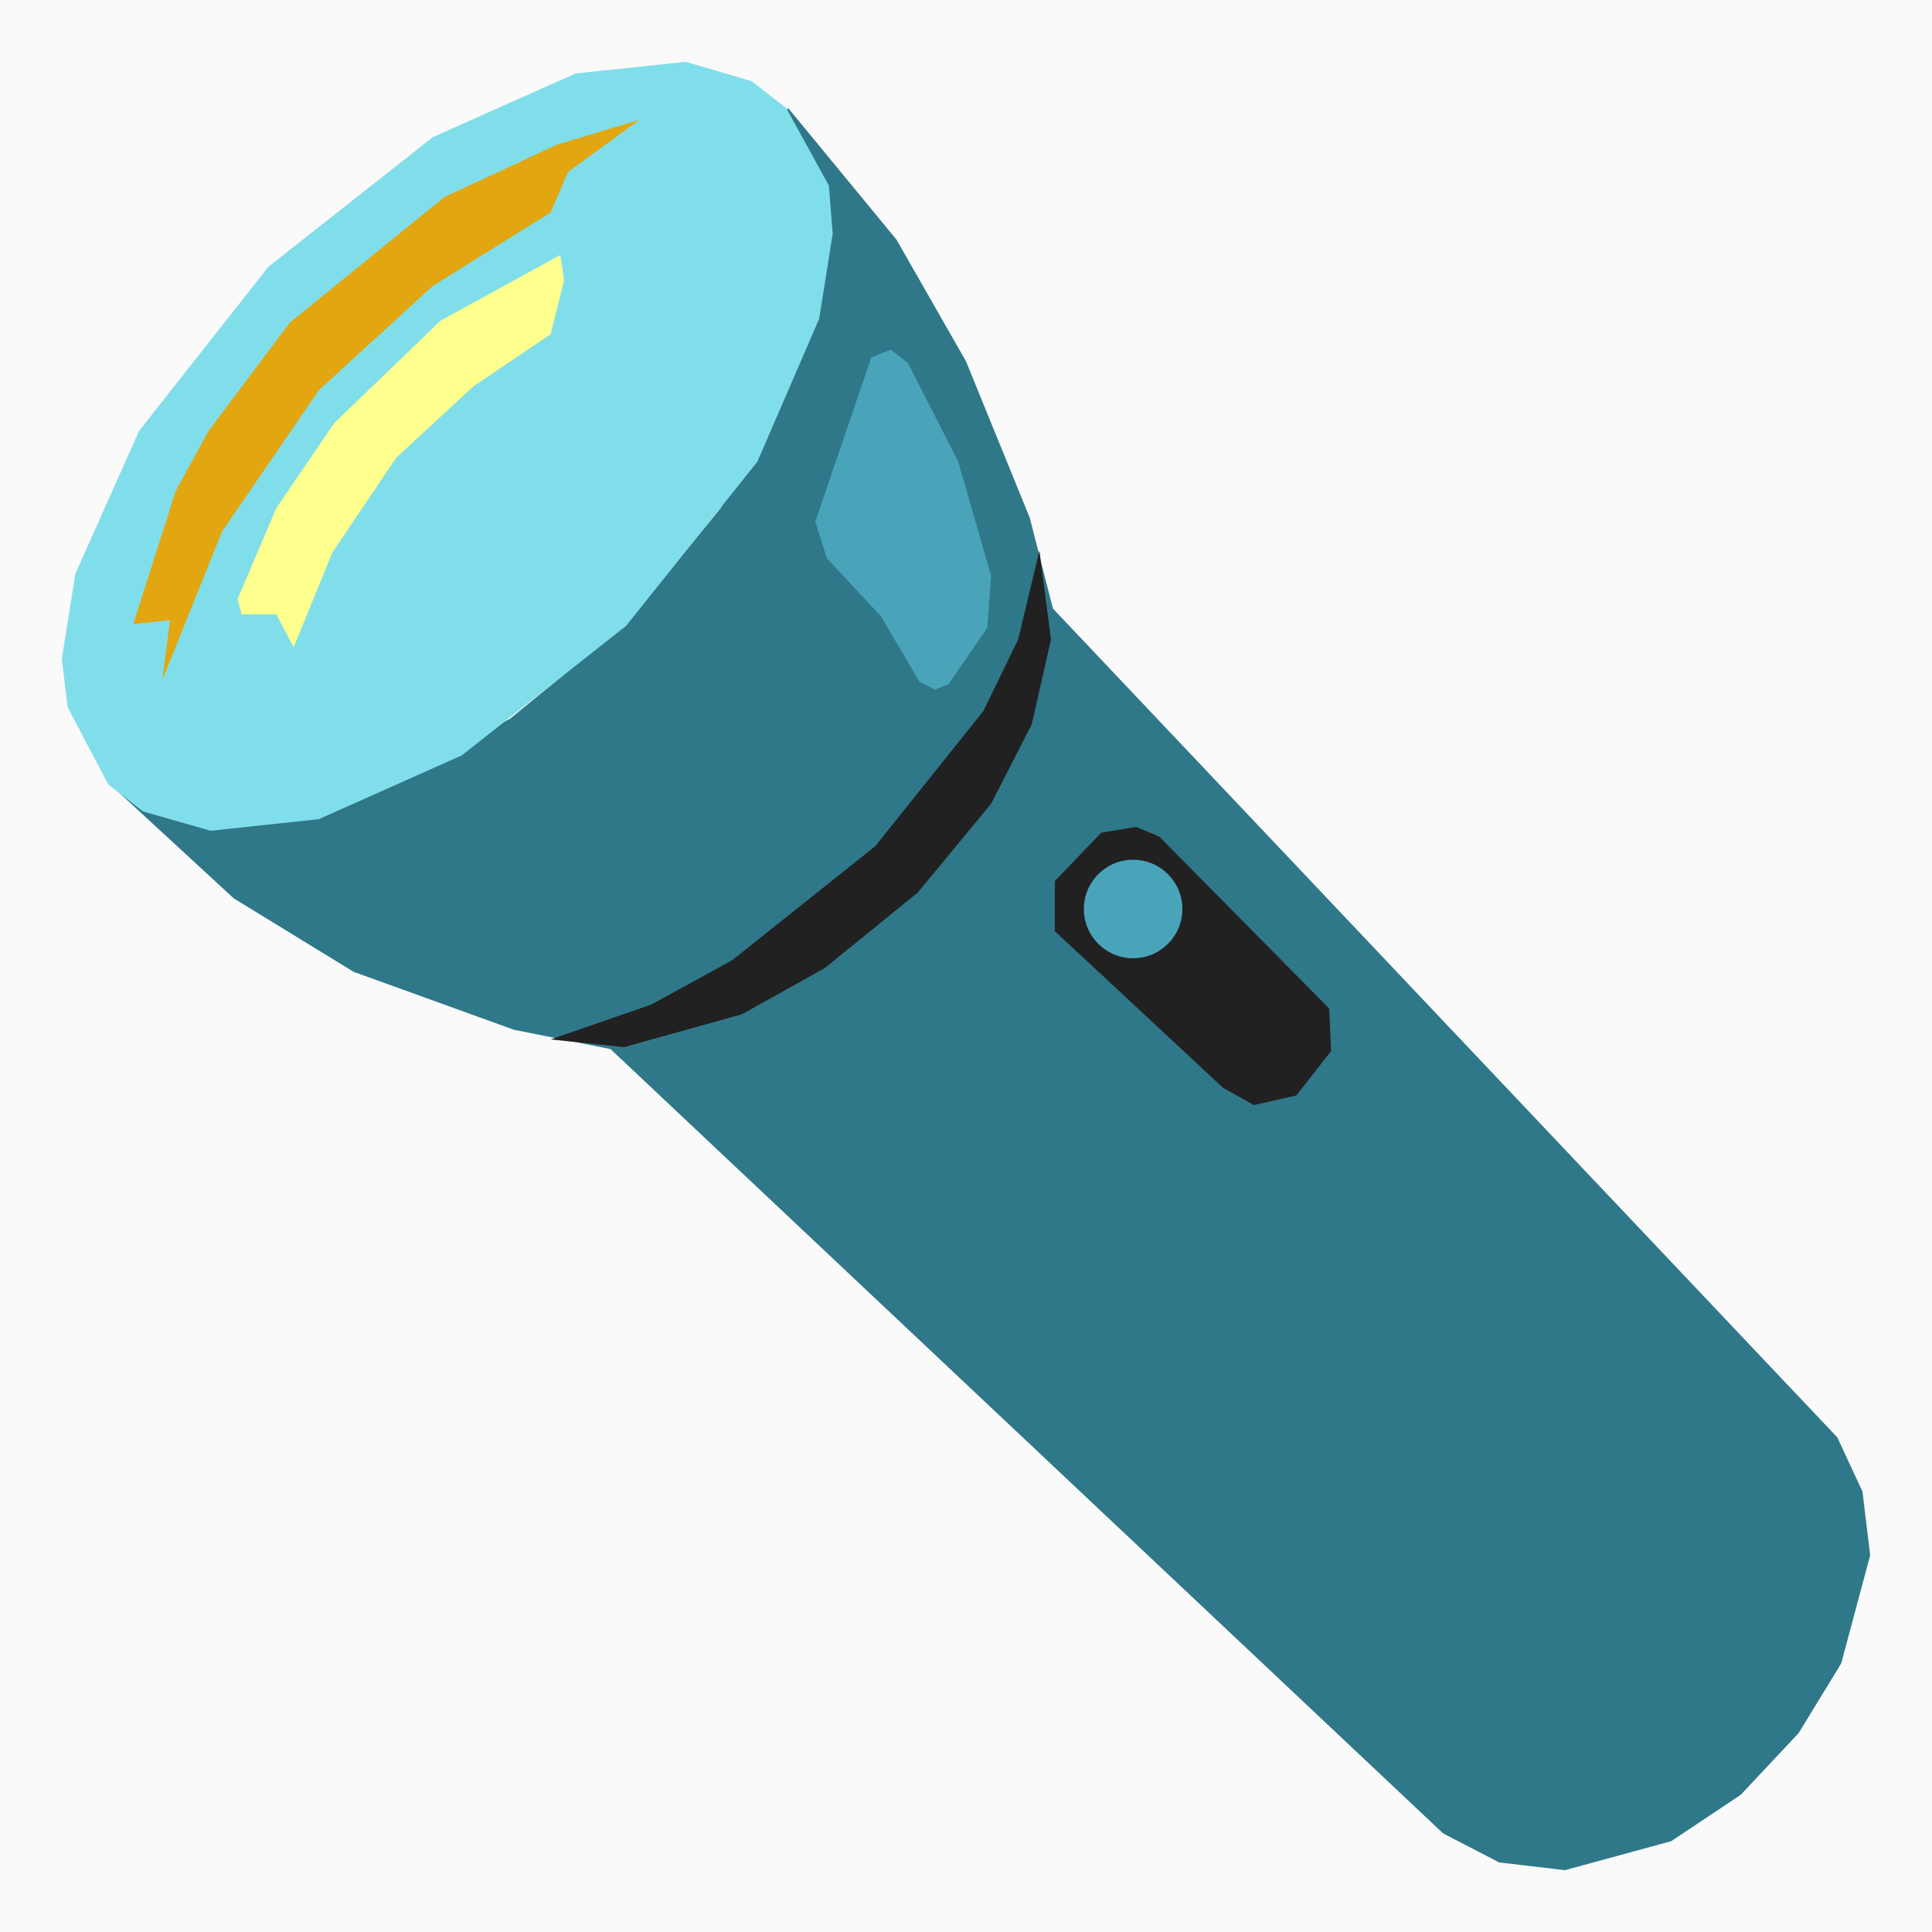
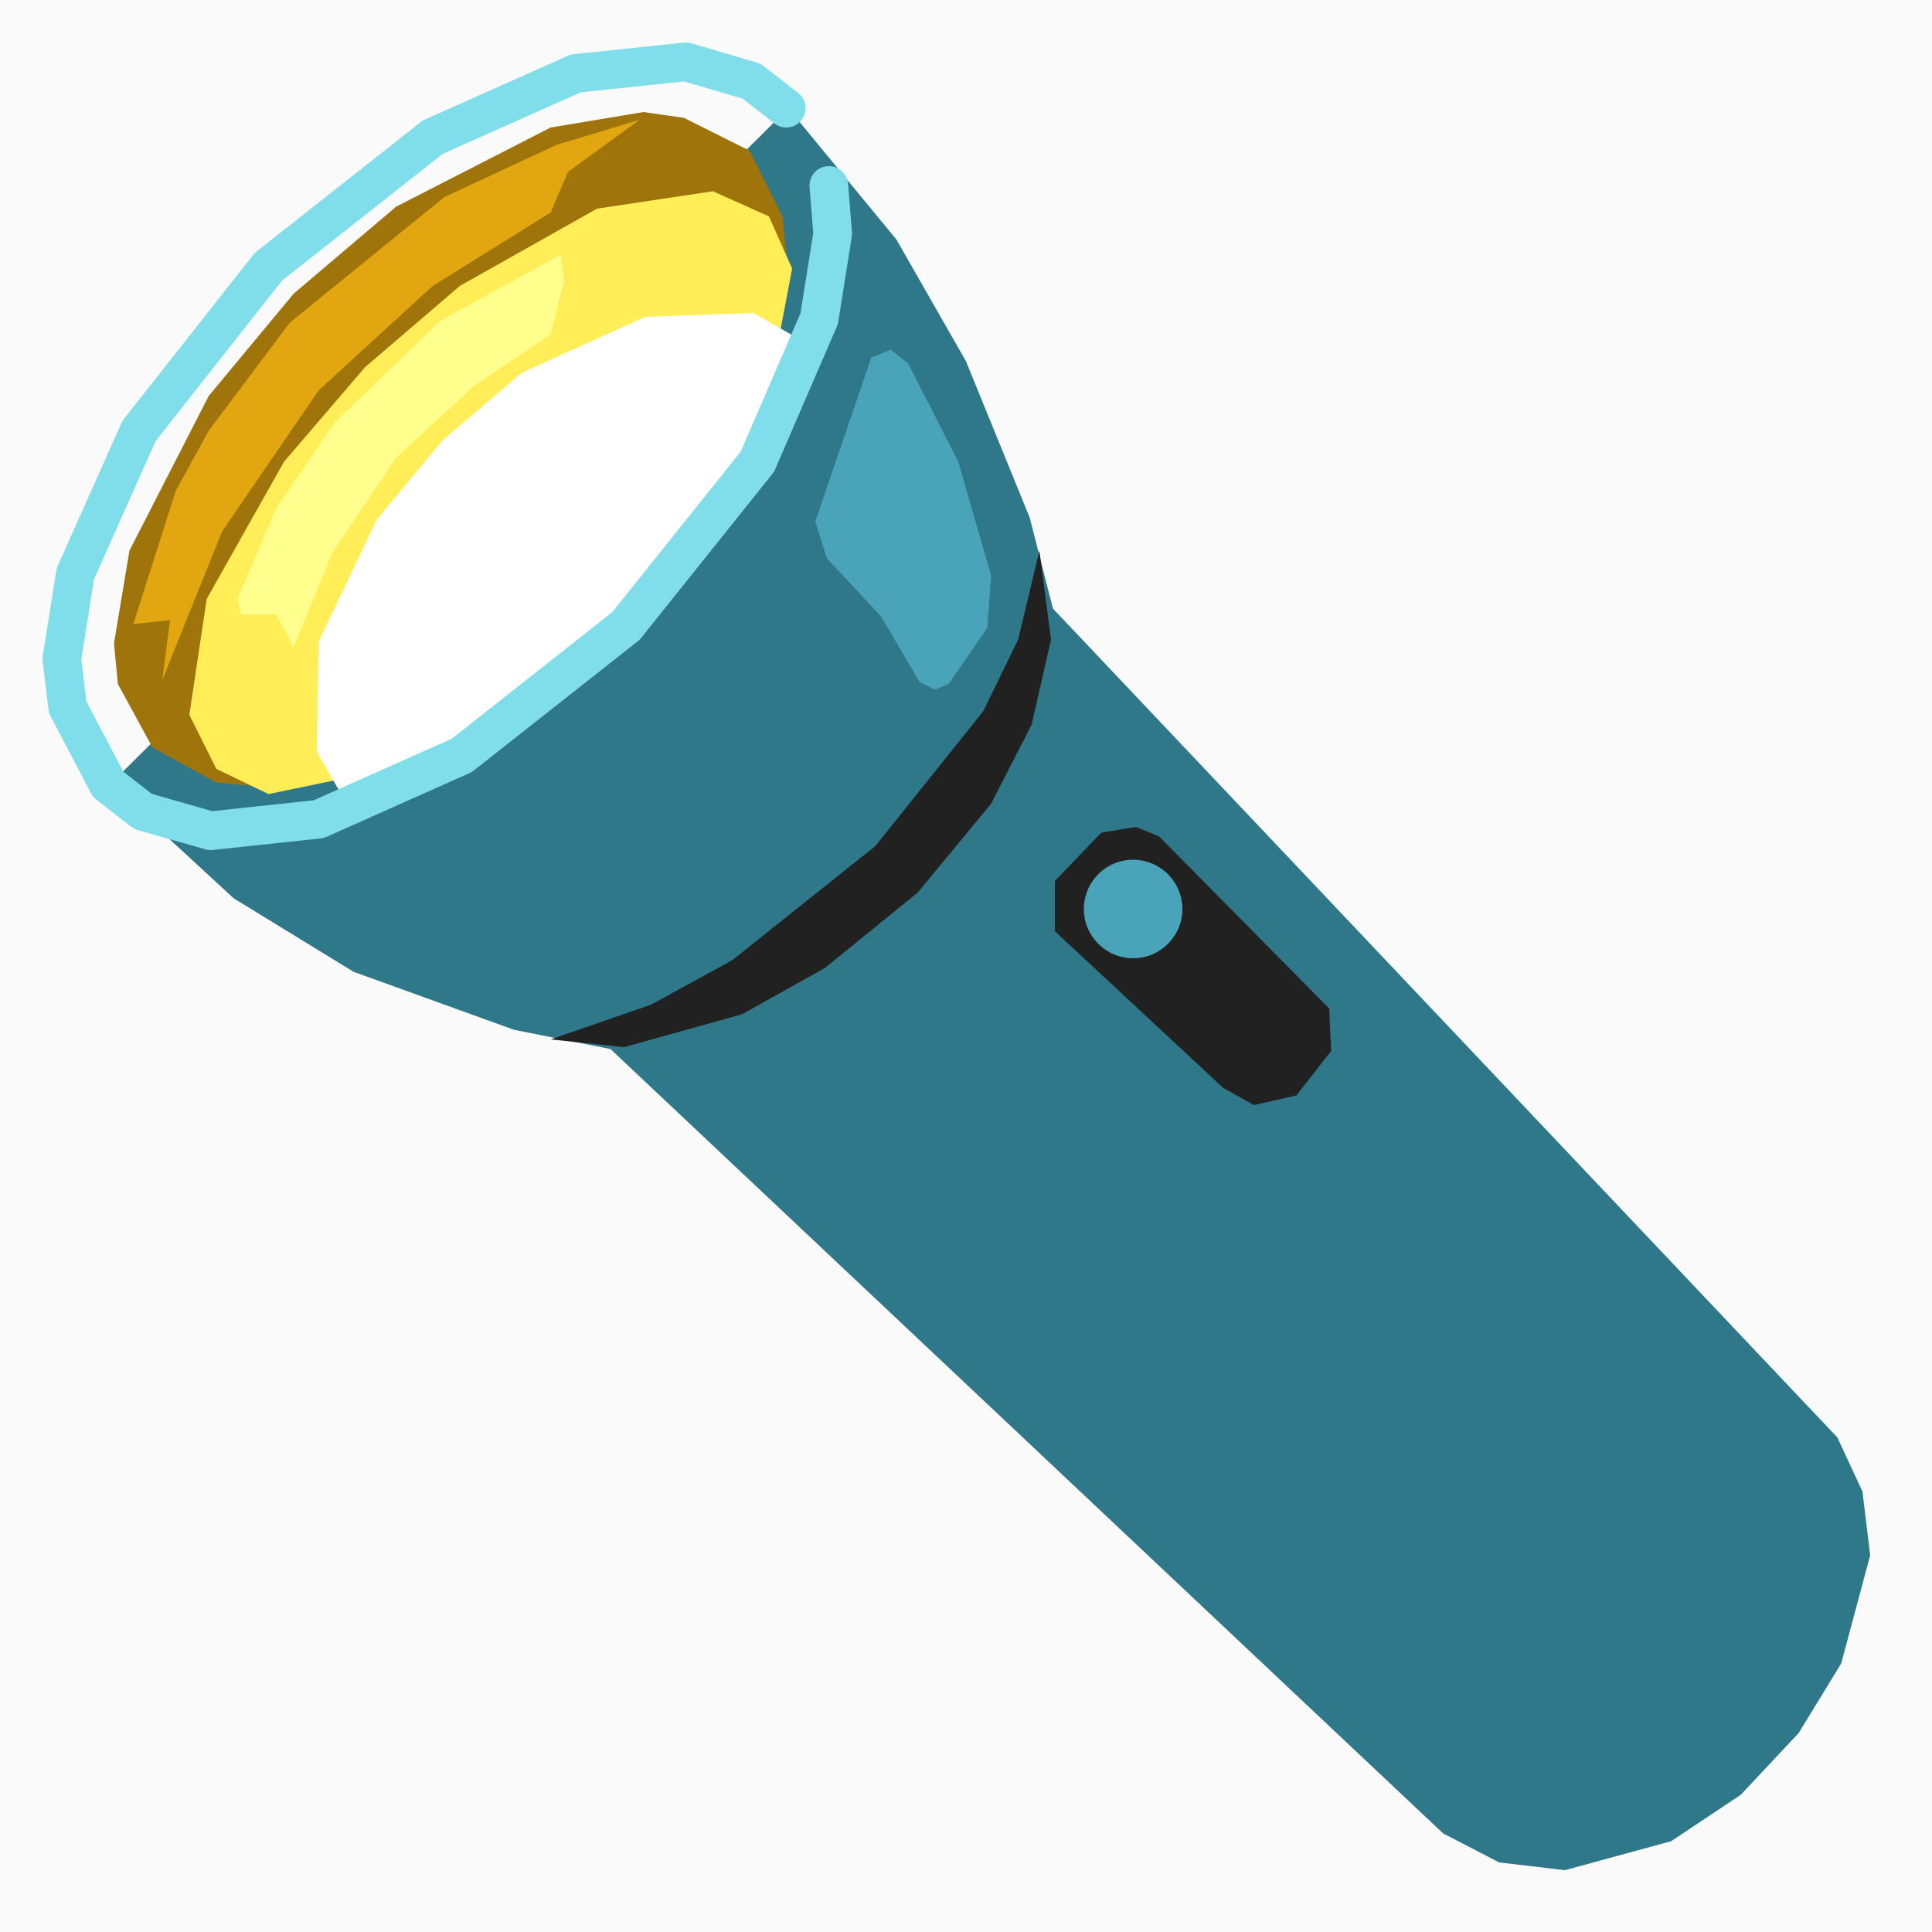
<svg xmlns="http://www.w3.org/2000/svg" viewBox="0 0 100 100" width="200" height="200">
  <rect width="100" height="100" fill="#fafafa" />
  <polygon points="95.1,74.4 54.5,31.5 53.3,26.8 50,18.7 46.4,12.4 40.8,5.6 5.7,40.6 12.1,46.5 18.3,50.3 26.6,53.3 31.6,54.3 74.7,94.9 77.6,96.4 81,96.8 86.5,95.3 90.1,92.9 93.1,89.7 95.3,86.1 96.8,80.5 96.4,77.2" fill="#2F7889" />
  <polygon points="38.8,7.8 40.5,11.2 40.7,13.3 39.9,18.1 35.9,26.1 31.4,31.3 26.1,35.8 18.1,39.9 13.3,40.7 11.2,40.5 7.9,38.7 6.1,35.4 5.9,33.3 6.7,28.5 10.8,20.5 15.2,15.2 20.5,10.7 28.5,6.6 33.3,5.8 35.4,6.1" fill="#9E740B" />
  <polygon points="39.8,11.2 41,13.9 39.9,19.7 35.7,26.6 31.4,31.4 26.6,35.7 19.7,39.9 13.9,41.1 11.2,39.8 9.8,37 10.7,31 14.7,23.9 18.9,19 23.8,14.8 30.9,10.8 36.9,9.9" fill="#FFEE58" />
  <polygon points="41.8,17.8 37.3,26.3 32.4,32.3 26.4,37.2 18,41.7 16.4,38.9 16.5,33.2 19.5,26.9 22.9,22.8 27,19.3 33.4,16.4 39,16.2" fill="#FFFFFF" />
-   <polygon points="37.3,7.6 38.7,10.6 38.9,12.5 37.9,16.9 33.8,24.4 29.5,29.5 24.5,33.8 17,37.9 12.6,38.8 10.7,38.7 7.7,37.2 6.2,34.2 6.1,32.3 7,27.9 11.1,20.4 15.4,15.3 20.4,11 27.9,6.9 32.4,6 34.3,6.1" fill="#80DEEA" />
-   <polygon points="40.7,5.6 38.9,4.2 35.5,3.2 29.8,3.8 22.4,7.1 13.9,13.8 7.2,22.3 3.9,29.7 3.2,34.1 3.5,36.6 5.6,40.6 7.4,42 10.9,43 16.5,42.4 23.9,39.1 32.4,32.4 39.2,23.9 42.4,16.5 43.1,12.1 42.9,9.6" fill="#80DEEA" />
+   <polyline points="40.7,5.6 38.9,4.2 35.5,3.2 29.8,3.8 22.4,7.1 13.9,13.8 7.2,22.3 3.9,29.7 3.2,34.1 3.5,36.6 5.6,40.6 7.4,42 10.9,43 16.5,42.4 23.9,39.1 32.4,32.4 39.2,23.9 42.4,16.5 43.1,12.1 42.9,9.6" fill="none" stroke="#80DEEA" stroke-width="2" stroke-linecap="round" stroke-linejoin="round" />
  <polygon points="14.3,31.8 12.5,31.8 12.3,31 14.3,26.3 17.3,21.9 22.8,16.6 29,13.2 29.2,14.5 28.5,17.3 24.5,20 20.5,23.7 17.2,28.6 15.2,33.5" fill="#FFFF8D" />
  <polygon points="8.8,32.1 6.9,32.3 9.1,25.4 10.8,22.3 15,16.7 23,10.2 28.8,7.5 33.1,6.2 29.4,8.9 28.5,11 22.4,14.8 16.5,20.2 11.5,27.5 8.4,35.2" fill="#E2A610" />
  <polygon points="63.3,56.3 54.6,48.2 54.6,45.6 57,43.1 58.8,42.8 60,43.3 68.8,52.2 68.9,54.4 67.1,56.7 64.9,57.2" fill="#212121" />
  <ellipse cx="58.65" cy="47.05" rx="2.55" ry="2.55" fill="#49A4BA" />
  <polygon points="42.2,27 42.8,28.9 45.6,31.9 47.6,35.3 48.4,35.7 49.1,35.4 51.1,32.5 51.3,29.8 49.6,23.9 47,18.8 46.1,18.1 45.1,18.5" fill="#49A4BA" />
  <polygon points="28.5,53.8 33.7,52 37.9,49.7 45.3,43.8 50.9,36.8 52.7,33.1 53.8,28.5 54.4,33.1 53.4,37.5 51.3,41.6 47.5,46.2 42.7,50.1 38.4,52.5 32.3,54.2" fill="#212121" />
</svg>
